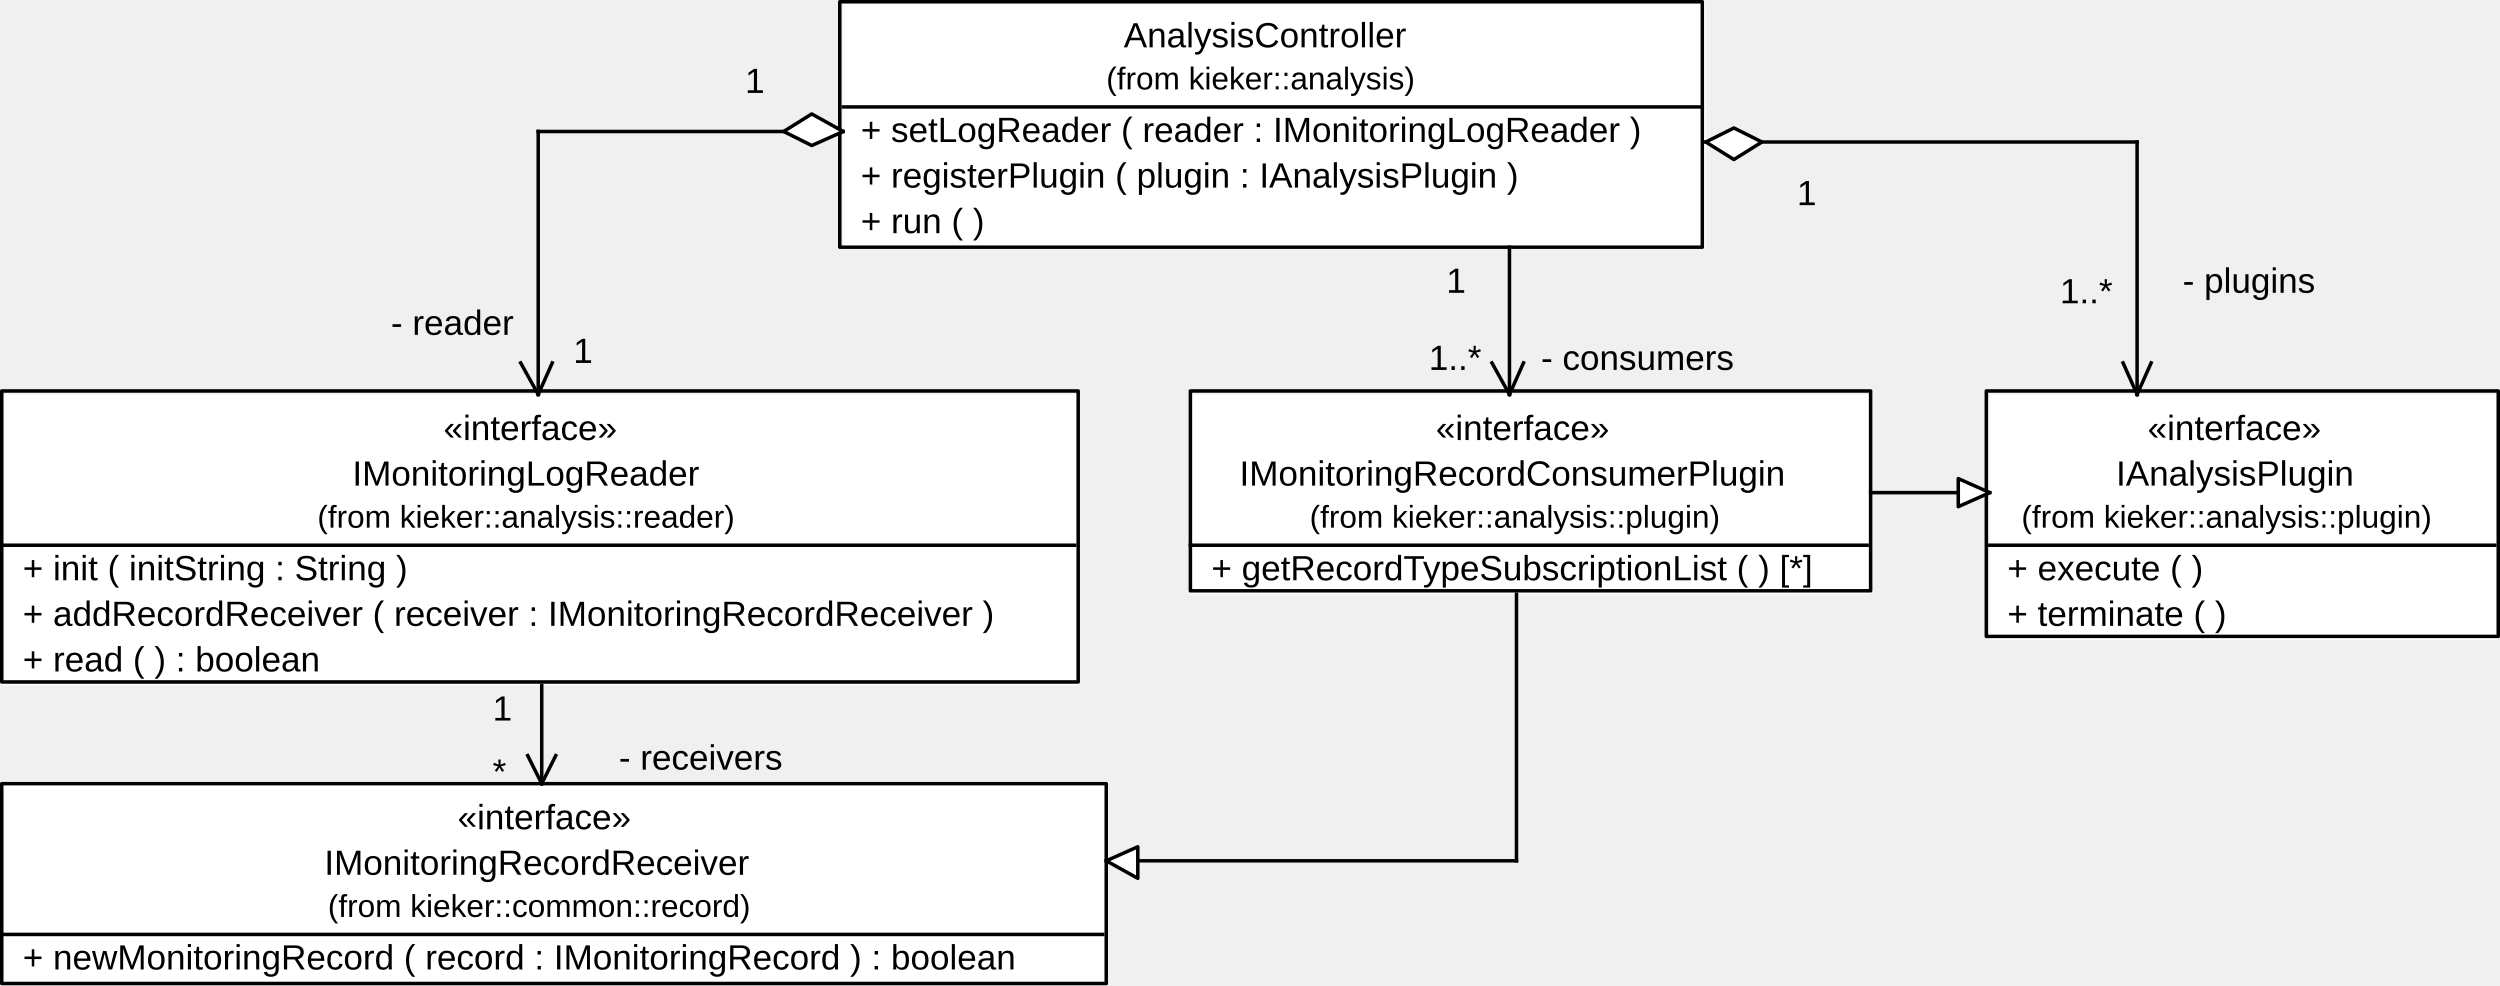
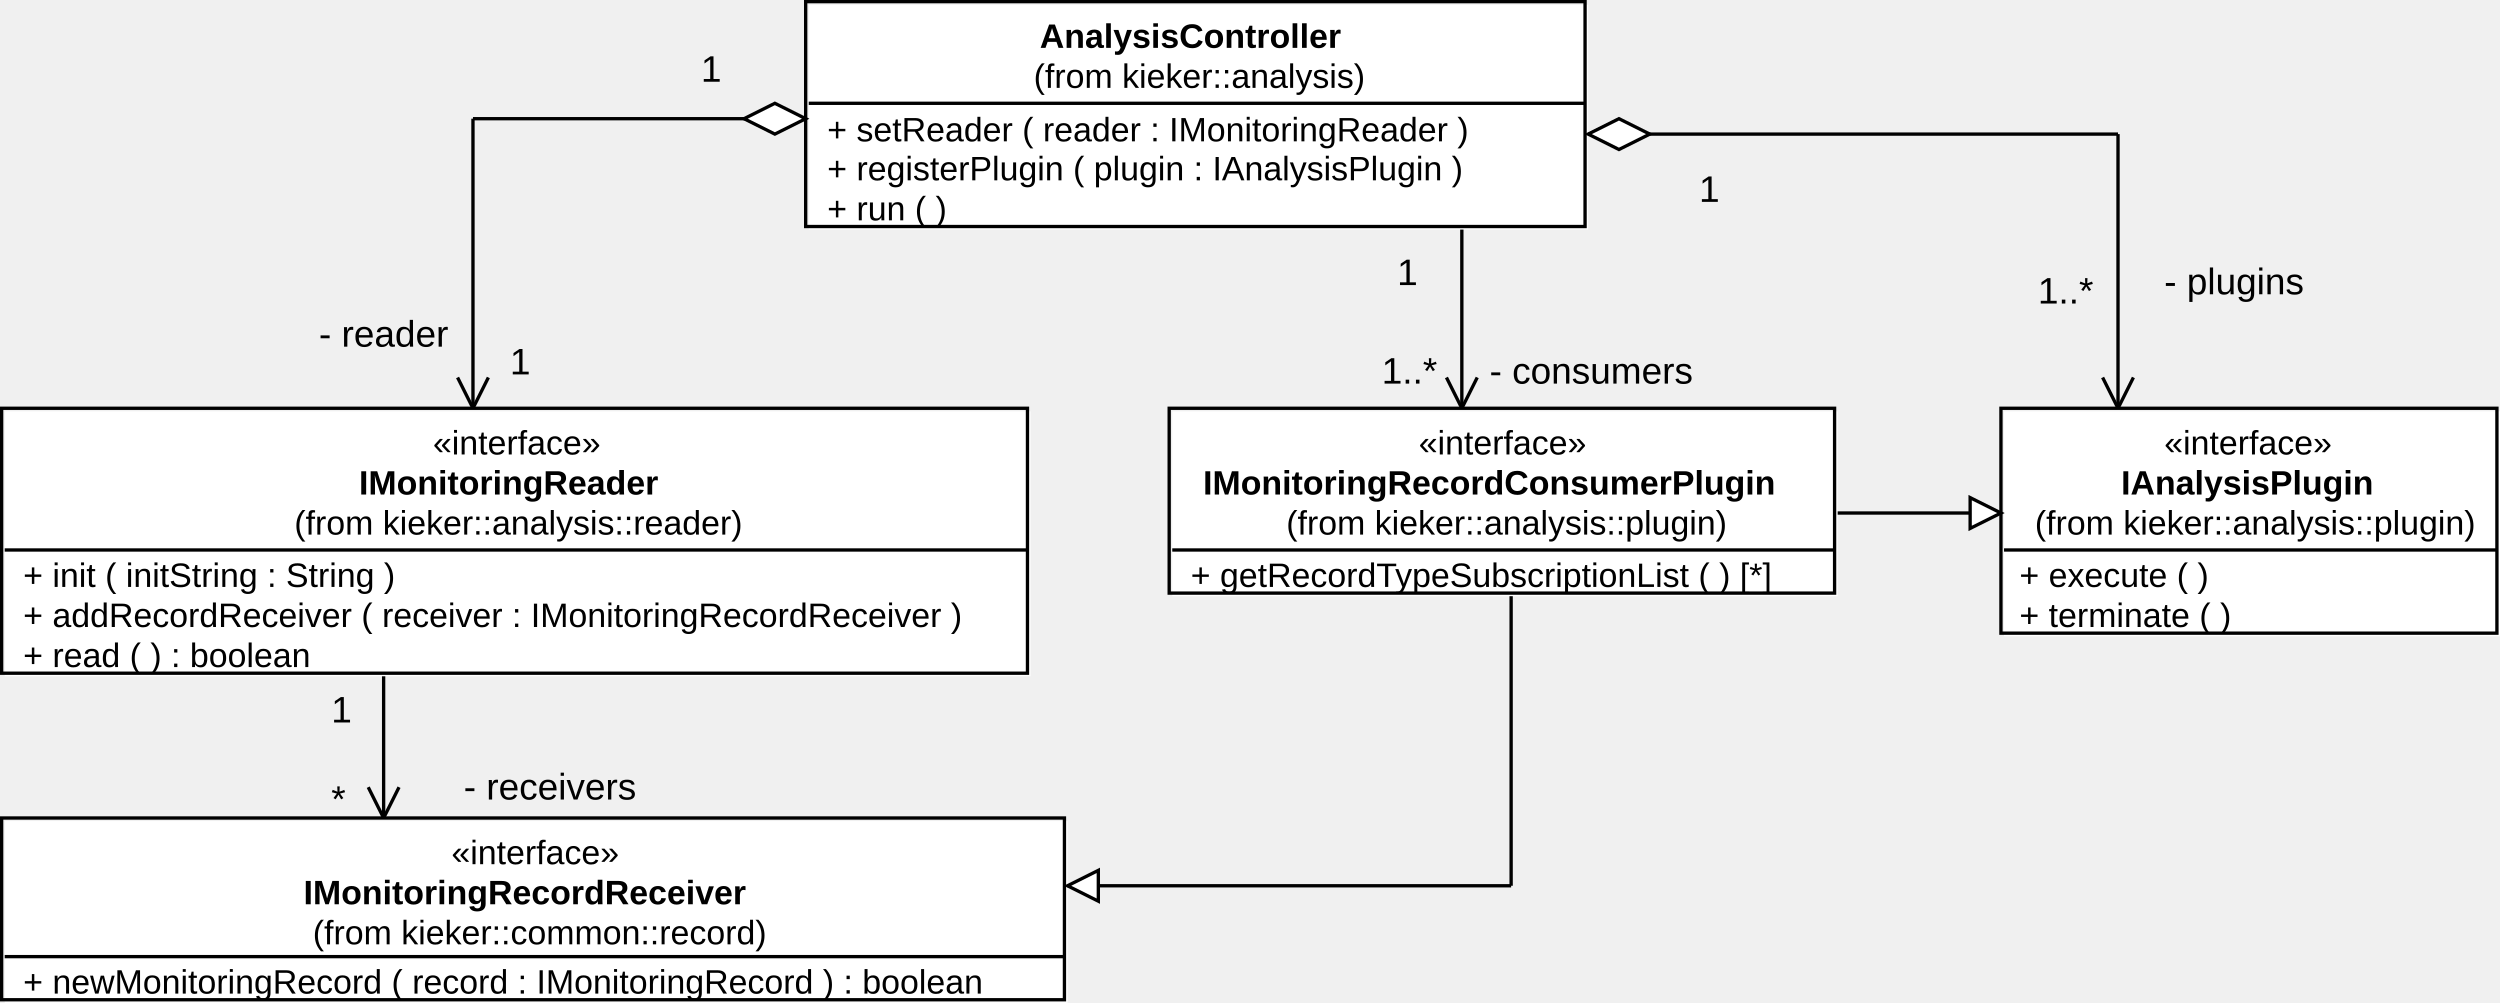
- <svg xmlns="http://www.w3.org/2000/svg" shape-rendering="auto" width="713" text-rendering="auto" contentScriptType="text/ecmascript" color-interpolation="auto" color-rendering="auto" preserveAspectRatio="xMidYMid meet" font-size="12" viewBox="0 0 713 281" image-rendering="auto" stroke-miterlimit="10" zoomAndPan="magnify" version="1.0" contentStyleType="text/css" font-style="normal" height="281" font-weight="normal" id="svg2" style="font-size:12px;font-style:normal;font-weight:normal;fill:#000000;fill-opacity:1;stroke:#000000;stroke-width:1;stroke-linecap:square;stroke-linejoin:miter;stroke-miterlimit:10;stroke-opacity:1;stroke-dasharray:none;stroke-dashoffset:0;font-family:Dialog">
+ <svg xmlns="http://www.w3.org/2000/svg" xmlns:xlink="http://www.w3.org/1999/xlink" shape-rendering="auto" width="811.531" text-rendering="auto" contentScriptType="text/ecmascript" color-interpolation="auto" color-rendering="auto" preserveAspectRatio="xMidYMid meet" font-size="12" viewBox="0 0 811.531 325.531" image-rendering="auto" stroke-miterlimit="10" zoomAndPan="magnify" version="1.0" contentStyleType="text/css" font-style="normal" height="325.531" font-weight="normal" id="svg2" style="font-size:12px;font-style:normal;font-weight:normal;fill:#000000;fill-opacity:1;stroke:#000000;stroke-width:1;stroke-linecap:square;stroke-linejoin:miter;stroke-miterlimit:10;stroke-opacity:1;stroke-dasharray:none;stroke-dashoffset:0;font-family:Dialog">
  <defs id="genericDefs">
+     <defs id="defs1">
+       <linearGradient spreadMethod="pad" xlink:show="other" id="linearGradient1" xlink:actuate="onLoad" xlink:type="simple" y2="104" gradientUnits="userSpaceOnUse" y1="90" x2="271" x1="271">
+         <stop id="stop9" offset="0%" stop-color="white" stop-opacity="1" />
+         <stop id="stop11" offset="100%" stop-color="rgb(236,236,236)" stop-opacity="1" />
+       </linearGradient>
+       <linearGradient spreadMethod="pad" xlink:show="other" id="linearGradient2" xlink:actuate="onLoad" xlink:type="simple" y2="64" gradientUnits="userSpaceOnUse" y1="31" x2="271" x1="271">
+         <stop id="stop14" offset="0%" stop-color="rgb(226,241,254)" stop-opacity="1" />
+         <stop id="stop16" offset="100%" stop-color="rgb(188,213,234)" stop-opacity="1" />
+       </linearGradient>
+       <linearGradient spreadMethod="pad" xlink:show="other" id="linearGradient3" xlink:actuate="onLoad" xlink:type="simple" y2="249" gradientUnits="userSpaceOnUse" y1="235" x2="10" x1="10">
+         <stop id="stop19" offset="0%" stop-color="white" stop-opacity="1" />
+         <stop id="stop21" offset="100%" stop-color="rgb(236,236,236)" stop-opacity="1" />
+       </linearGradient>
+       <linearGradient spreadMethod="pad" xlink:show="other" id="linearGradient4" xlink:actuate="onLoad" xlink:type="simple" y2="209" gradientUnits="userSpaceOnUse" y1="163" x2="10" x1="10">
+         <stop id="stop24" offset="0%" stop-color="rgb(226,241,254)" stop-opacity="1" />
+         <stop id="stop26" offset="100%" stop-color="rgb(188,213,234)" stop-opacity="1" />
+       </linearGradient>
+       <linearGradient spreadMethod="pad" xlink:show="other" id="linearGradient5" xlink:actuate="onLoad" xlink:type="simple" y2="223" gradientUnits="userSpaceOnUse" y1="209" x2="389" x1="389">
+         <stop id="stop29" offset="0%" stop-color="white" stop-opacity="1" />
+         <stop id="stop31" offset="100%" stop-color="rgb(236,236,236)" stop-opacity="1" />
+       </linearGradient>
+       <linearGradient spreadMethod="pad" xlink:show="other" id="linearGradient6" xlink:actuate="onLoad" xlink:type="simple" y2="209" gradientUnits="userSpaceOnUse" y1="163" x2="389" x1="389">
+         <stop id="stop34" offset="0%" stop-color="rgb(226,241,254)" stop-opacity="1" />
+         <stop id="stop36" offset="100%" stop-color="rgb(188,213,234)" stop-opacity="1" />
+       </linearGradient>
+       <linearGradient spreadMethod="pad" xlink:show="other" id="linearGradient7" xlink:actuate="onLoad" xlink:type="simple" y2="355" gradientUnits="userSpaceOnUse" y1="342" x2="10" x1="10">
+         <stop id="stop39" offset="0%" stop-color="white" stop-opacity="1" />
+         <stop id="stop41" offset="100%" stop-color="rgb(236,236,236)" stop-opacity="1" />
+       </linearGradient>
+       <linearGradient spreadMethod="pad" xlink:show="other" id="linearGradient8" xlink:actuate="onLoad" xlink:type="simple" y2="341" gradientUnits="userSpaceOnUse" y1="296" x2="10" x1="10">
+         <stop id="stop44" offset="0%" stop-color="rgb(226,241,254)" stop-opacity="1" />
+         <stop id="stop46" offset="100%" stop-color="rgb(188,213,234)" stop-opacity="1" />
+       </linearGradient>
+       <linearGradient spreadMethod="pad" xlink:show="other" id="linearGradient9" xlink:actuate="onLoad" xlink:type="simple" y2="236" gradientUnits="userSpaceOnUse" y1="222" x2="659" x1="659">
+         <stop id="stop49" offset="0%" stop-color="white" stop-opacity="1" />
+         <stop id="stop51" offset="100%" stop-color="rgb(236,236,236)" stop-opacity="1" />
+       </linearGradient>
+       <linearGradient spreadMethod="pad" xlink:show="other" id="linearGradient10" xlink:actuate="onLoad" xlink:type="simple" y2="209" gradientUnits="userSpaceOnUse" y1="163" x2="659" x1="659">
+         <stop id="stop54" offset="0%" stop-color="rgb(226,241,254)" stop-opacity="1" />
+         <stop id="stop56" offset="100%" stop-color="rgb(188,213,234)" stop-opacity="1" />
+       </linearGradient>
+       <clipPath id="clipPath1" clipPathUnits="userSpaceOnUse">
+         <path id="path59" d="m 269,29 260,0 0,81 -260,0 0,-81 z" />
+       </clipPath>
+       <clipPath id="clipPath2" clipPathUnits="userSpaceOnUse">
+         <path id="path62" d="m 345,33 106,0 0,16 -106,0 0,-16 z" />
+       </clipPath>
+       <clipPath id="clipPath3" clipPathUnits="userSpaceOnUse">
+         <path id="path65" d="m 343,46 110,0 0,16 -110,0 0,-16 z" />
+       </clipPath>
+       <clipPath id="clipPath6" clipPathUnits="userSpaceOnUse">
+         <path id="path74" d="m 276,89 42,0 0,16 -42,0 0,-16 z" />
+       </clipPath>
+       <clipPath id="clipPath7" clipPathUnits="userSpaceOnUse">
+         <path id="path77" d="m 270,62 255,0 0,43 -255,0 0,-43 z" />
+       </clipPath>
+       <clipPath id="clipPath8" clipPathUnits="userSpaceOnUse">
+         <path id="path80" d="m 269,102 260,0 0,7 -260,0 0,-7 z" />
+       </clipPath>
+       <clipPath id="clipPath9" clipPathUnits="userSpaceOnUse">
+         <path id="path83" d="m 523,29 7,0 0,77 -7,0 0,-77 z" />
+       </clipPath>
+       <clipPath id="clipPath10" clipPathUnits="userSpaceOnUse">
+         <path id="path86" d="m 8,161 340,0 0,94 -340,0 0,-94 z" />
+       </clipPath>
+       <clipPath id="clipPath11" clipPathUnits="userSpaceOnUse">
+         <path id="path89" d="m 148,165 58,0 0,16 -58,0 0,-16 z" />
+       </clipPath>
+       <clipPath id="clipPath12" clipPathUnits="userSpaceOnUse">
+         <path id="path92" d="m 124,178 105,0 0,16 -105,0 0,-16 z" />
+       </clipPath>
+       <clipPath id="clipPath13" clipPathUnits="userSpaceOnUse">
+         <path id="path95" d="m 103,191 148,0 0,16 -148,0 0,-16 z" />
+       </clipPath>
+       <clipPath id="clipPath17" clipPathUnits="userSpaceOnUse">
+         <path id="path107" d="m 9,207 335,0 0,43 -335,0 0,-43 z" />
+       </clipPath>
+       <clipPath id="clipPath18" clipPathUnits="userSpaceOnUse">
+         <path id="path110" d="m 8,247 340,0 0,7 -340,0 0,-7 z" />
+       </clipPath>
+       <clipPath id="clipPath19" clipPathUnits="userSpaceOnUse">
+         <path id="path113" d="m 342,161 7,0 0,90 -7,0 0,-90 z" />
+       </clipPath>
+       <clipPath id="clipPath20" clipPathUnits="userSpaceOnUse">
+         <path id="path116" d="m 387,161 223,0 0,68 -223,0 0,-68 z" />
+       </clipPath>
+       <clipPath id="clipPath21" clipPathUnits="userSpaceOnUse">
+         <path id="path119" d="m 468,165 58,0 0,16 -58,0 0,-16 z" />
+       </clipPath>
+       <clipPath id="clipPath22" clipPathUnits="userSpaceOnUse">
+         <path id="path122" d="m 398,178 198,0 0,16 -198,0 0,-16 z" />
+       </clipPath>
+       <clipPath id="clipPath23" clipPathUnits="userSpaceOnUse">
+         <path id="path125" d="m 425,191 144,0 0,16 -144,0 0,-16 z" />
+       </clipPath>
+       <clipPath id="clipPath24" clipPathUnits="userSpaceOnUse">
+         <path id="path128" d="m 394,208 190,0 0,16 -190,0 0,-16 z" />
+       </clipPath>
+       <clipPath id="clipPath25" clipPathUnits="userSpaceOnUse">
+         <path id="path131" d="m 388,207 218,0 0,17 -218,0 0,-17 z" />
+       </clipPath>
+       <clipPath id="clipPath26" clipPathUnits="userSpaceOnUse">
+         <path id="path134" d="m 387,221 223,0 0,7 -223,0 0,-7 z" />
+       </clipPath>
+       <clipPath id="clipPath27" clipPathUnits="userSpaceOnUse">
+         <path id="path137" d="m 604,161 7,0 0,64 -7,0 0,-64 z" />
+       </clipPath>
+       <clipPath id="clipPath28" clipPathUnits="userSpaceOnUse">
+         <path id="path140" d="m 8,294 352,0 0,67 -352,0 0,-67 z" />
+       </clipPath>
+       <clipPath id="clipPath29" clipPathUnits="userSpaceOnUse">
+         <path id="path143" d="m 154,298 58,0 0,16 -58,0 0,-16 z" />
+       </clipPath>
+       <clipPath id="clipPath30" clipPathUnits="userSpaceOnUse">
+         <path id="path146" d="m 106,311 153,0 0,16 -153,0 0,-16 z" />
+       </clipPath>
+       <clipPath id="clipPath31" clipPathUnits="userSpaceOnUse">
+         <path id="path149" d="m 109,324 148,0 0,15 -148,0 0,-15 z" />
+       </clipPath>
+       <clipPath id="clipPath33" clipPathUnits="userSpaceOnUse">
+         <path id="path155" d="m 9,339 347,0 0,17 -347,0 0,-17 z" />
+       </clipPath>
+       <clipPath id="clipPath34" clipPathUnits="userSpaceOnUse">
+         <path id="path158" d="m 8,353 352,0 0,7 -352,0 0,-7 z" />
+       </clipPath>
+       <clipPath id="clipPath35" clipPathUnits="userSpaceOnUse">
+         <path id="path161" d="m 354,294 7,0 0,63 -7,0 0,-63 z" />
+       </clipPath>
+       <clipPath id="clipPath36" clipPathUnits="userSpaceOnUse">
+         <path id="path164" d="m 657,161 168,0 0,81 -168,0 0,-81 z" />
+       </clipPath>
+       <clipPath id="clipPath37" clipPathUnits="userSpaceOnUse">
+         <path id="path167" d="m 710,165 58,0 0,16 -58,0 0,-16 z" />
+       </clipPath>
+       <clipPath id="clipPath38" clipPathUnits="userSpaceOnUse">
+         <path id="path170" d="m 696,178 87,0 0,16 -87,0 0,-16 z" />
+       </clipPath>
+       <clipPath id="clipPath40" clipPathUnits="userSpaceOnUse">
+         <path id="path176" d="m 663,208 65,0 0,16 -65,0 0,-16 z" />
+       </clipPath>
+       <clipPath id="clipPath41" clipPathUnits="userSpaceOnUse">
+         <path id="path179" d="m 663,221 70,0 0,16 -70,0 0,-16 z" />
+       </clipPath>
+       <clipPath id="clipPath42" clipPathUnits="userSpaceOnUse">
+         <path id="path182" d="m 658,207 163,0 0,30 -163,0 0,-30 z" />
+       </clipPath>
+       <clipPath id="clipPath43" clipPathUnits="userSpaceOnUse">
+         <path id="path185" d="m 657,234 168,0 0,7 -168,0 0,-7 z" />
+       </clipPath>
+       <clipPath id="clipPath44" clipPathUnits="userSpaceOnUse">
+         <path id="path188" d="m 819,161 7,0 0,77 -7,0 0,-77 z" />
+       </clipPath>
+       <clipPath id="clipPath45" clipPathUnits="userSpaceOnUse">
+         <path id="path191" d="m -1,-1 836,0 0,372 -836,0 0,-372 z" />
+       </clipPath>
+       <clipPath id="clipPath46" clipPathUnits="userSpaceOnUse">
+         <path id="path194" d="m 235,43 10,0 0,17 -10,0 0,-17 z" />
+       </clipPath>
+       <clipPath id="clipPath47" clipPathUnits="userSpaceOnUse">
+         <path id="path197" d="m 173,138 10,0 0,17 -10,0 0,-17 z" />
+       </clipPath>
+       <clipPath id="clipPath48" clipPathUnits="userSpaceOnUse">
+         <path id="path200" d="m 111,129 46,0 0,17 -46,0 0,-17 z" />
+       </clipPath>
+       <clipPath id="clipPath49" clipPathUnits="userSpaceOnUse">
+         <path id="path203" d="m 249,62 24,0 0,14 -24,0 0,-14 z" />
+       </clipPath>
+       <clipPath id="clipPath50" clipPathUnits="userSpaceOnUse">
+         <path id="path206" d="m 155,151 14,0 0,14 -14,0 0,-14 z" />
+       </clipPath>
+       <clipPath id="clipPath51" clipPathUnits="userSpaceOnUse">
+         <path id="path209" d="m 461,109 10,0 0,17 -10,0 0,-17 z" />
+       </clipPath>
+       <clipPath id="clipPath52" clipPathUnits="userSpaceOnUse">
+         <path id="path212" d="m 456,141 21,0 0,17 -21,0 0,-17 z" />
+       </clipPath>
+       <clipPath id="clipPath53" clipPathUnits="userSpaceOnUse">
+         <path id="path215" d="m 491,141 73,0 0,17 -73,0 0,-17 z" />
+       </clipPath>
+       <clipPath id="clipPath54" clipPathUnits="userSpaceOnUse">
+         <path id="path218" d="m 476,151 14,0 0,14 -14,0 0,-14 z" />
+       </clipPath>
+       <clipPath id="clipPath55" clipPathUnits="userSpaceOnUse">
+         <path id="path221" d="m 115,251 10,0 0,17 -10,0 0,-17 z" />
+       </clipPath>
+       <clipPath id="clipPath56" clipPathUnits="userSpaceOnUse">
+         <path id="path224" d="m 115,280 8,0 0,17 -8,0 0,-17 z" />
+       </clipPath>
+       <clipPath id="clipPath57" clipPathUnits="userSpaceOnUse">
+         <path id="path227" d="m 158,276 60,0 0,17 -60,0 0,-17 z" />
+       </clipPath>
+       <clipPath id="clipPath58" clipPathUnits="userSpaceOnUse">
+         <path id="path230" d="m 126,283 14,0 0,14 -14,0 0,-14 z" />
+       </clipPath>
+       <clipPath id="clipPath59" clipPathUnits="userSpaceOnUse">
+         <path id="path233" d="m 354,311 14,0 0,14 -14,0 0,-14 z" />
+       </clipPath>
+       <clipPath id="clipPath60" clipPathUnits="userSpaceOnUse">
+         <path id="path236" d="m 646,190 14,0 0,14 -14,0 0,-14 z" />
+       </clipPath>
+       <clipPath id="clipPath61" clipPathUnits="userSpaceOnUse">
+         <path id="path239" d="m 559,82 10,0 0,17 -10,0 0,-17 z" />
+       </clipPath>
+       <clipPath id="clipPath62" clipPathUnits="userSpaceOnUse">
+         <path id="path242" d="m 669,115 21,0 0,17 -21,0 0,-17 z" />
+       </clipPath>
+       <clipPath id="clipPath63" clipPathUnits="userSpaceOnUse">
+         <path id="path245" d="m 710,112 51,0 0,17 -51,0 0,-17 z" />
+       </clipPath>
+       <clipPath id="clipPath64" clipPathUnits="userSpaceOnUse">
+         <path id="path248" d="m 523,67 24,0 0,14 -24,0 0,-14 z" />
+       </clipPath>
+       <clipPath id="clipPath65" clipPathUnits="userSpaceOnUse">
+         <path id="path251" d="m 690,151 14,0 0,14 -14,0 0,-14 z" />
+       </clipPath>
    </defs>
-   <g id="g5" transform="translate(-9.5,-29.5)">
-     <defs id="defs1">
-       <clipPath clipPathUnits="userSpaceOnUse" id="clipPath1">
-         <path d="m 248,28 250,0 0,74 -250,0 0,-74 z" id="path9" />
-       </clipPath>
-       <clipPath clipPathUnits="userSpaceOnUse" id="clipPath2">
-         <path d="m 329,32 87,0 0,16 -87,0 0,-16 z" id="path12" />
-       </clipPath>
-       <clipPath clipPathUnits="userSpaceOnUse" id="clipPath3">
-         <path d="m 324,45 98,0 0,14 -98,0 0,-14 z" id="path15" />
-       </clipPath>
-       <clipPath clipPathUnits="userSpaceOnUse" id="clipPath4">
-         <path d="m 254,59 237,0 0,16 -237,0 0,-16 z" id="path18" />
-       </clipPath>
-       <clipPath clipPathUnits="userSpaceOnUse" id="clipPath5">
-         <path d="m 254,72 203,0 0,16 -203,0 0,-16 z" id="path21" />
-       </clipPath>
-       <clipPath clipPathUnits="userSpaceOnUse" id="clipPath6">
-         <path d="m 254,85 39,0 0,16 -39,0 0,-16 z" id="path24" />
-       </clipPath>
-       <clipPath clipPathUnits="userSpaceOnUse" id="clipPath7">
-         <path d="m 249,59 248,0 0,42 -248,0 0,-42 z" id="path27" />
-       </clipPath>
-       <clipPath clipPathUnits="userSpaceOnUse" id="clipPath8">
-         <path d="m 8,140 311,0 0,87 -311,0 0,-87 z" id="path30" />
-       </clipPath>
-       <clipPath clipPathUnits="userSpaceOnUse" id="clipPath9">
-         <path d="m 135,144 57,0 0,16 -57,0 0,-16 z" id="path33" />
-       </clipPath>
-       <clipPath clipPathUnits="userSpaceOnUse" id="clipPath10">
-         <path d="m 109,157 109,0 0,16 -109,0 0,-16 z" id="path36" />
-       </clipPath>
-       <clipPath clipPathUnits="userSpaceOnUse" id="clipPath11">
-         <path d="m 99,170 130,0 0,14 -130,0 0,-14 z" id="path39" />
-       </clipPath>
-       <clipPath clipPathUnits="userSpaceOnUse" id="clipPath12">
-         <path d="m 15,184 122,0 0,16 -122,0 0,-16 z" id="path42" />
-       </clipPath>
-       <clipPath clipPathUnits="userSpaceOnUse" id="clipPath13">
-         <path d="m 15,197 298,0 0,16 -298,0 0,-16 z" id="path45" />
-       </clipPath>
-       <clipPath clipPathUnits="userSpaceOnUse" id="clipPath14">
-         <path d="m 15,210 93,0 0,16 -93,0 0,-16 z" id="path48" />
-       </clipPath>
-       <clipPath clipPathUnits="userSpaceOnUse" id="clipPath15">
-         <path d="m 9,184 309,0 0,42 -309,0 0,-42 z" id="path51" />
-       </clipPath>
-       <clipPath clipPathUnits="userSpaceOnUse" id="clipPath16">
-         <path d="m 347,140 198,0 0,61 -198,0 0,-61 z" id="path54" />
-       </clipPath>
-       <clipPath clipPathUnits="userSpaceOnUse" id="clipPath17">
-         <path d="m 418,144 57,0 0,16 -57,0 0,-16 z" id="path57" />
-       </clipPath>
-       <clipPath clipPathUnits="userSpaceOnUse" id="clipPath18">
-         <path d="m 362,157 169,0 0,16 -169,0 0,-16 z" id="path60" />
-       </clipPath>
-       <clipPath clipPathUnits="userSpaceOnUse" id="clipPath19">
-         <path d="m 382,170 128,0 0,14 -128,0 0,-14 z" id="path63" />
-       </clipPath>
-       <clipPath clipPathUnits="userSpaceOnUse" id="clipPath20">
-         <path d="m 354,184 185,0 0,16 -185,0 0,-16 z" id="path66" />
-       </clipPath>
-       <clipPath clipPathUnits="userSpaceOnUse" id="clipPath21">
-         <path d="m 348,184 196,0 0,16 -196,0 0,-16 z" id="path69" />
-       </clipPath>
-       <clipPath clipPathUnits="userSpaceOnUse" id="clipPath22">
-         <path d="m 8,251 319,0 0,61 -319,0 0,-61 z" id="path72" />
-       </clipPath>
-       <clipPath clipPathUnits="userSpaceOnUse" id="clipPath23">
-         <path d="m 139,255 57,0 0,16 -57,0 0,-16 z" id="path75" />
-       </clipPath>
-       <clipPath clipPathUnits="userSpaceOnUse" id="clipPath24">
-         <path d="m 101,268 133,0 0,16 -133,0 0,-16 z" id="path78" />
-       </clipPath>
-       <clipPath clipPathUnits="userSpaceOnUse" id="clipPath25">
-         <path d="m 102,281 131,0 0,14 -131,0 0,-14 z" id="path81" />
-       </clipPath>
-       <clipPath clipPathUnits="userSpaceOnUse" id="clipPath26">
-         <path d="m 15,295 306,0 0,16 -306,0 0,-16 z" id="path84" />
-       </clipPath>
-       <clipPath clipPathUnits="userSpaceOnUse" id="clipPath27">
-         <path d="m 9,295 317,0 0,16 -317,0 0,-16 z" id="path87" />
-       </clipPath>
-       <clipPath clipPathUnits="userSpaceOnUse" id="clipPath28">
-         <path d="m 575,140 149,0 0,74 -149,0 0,-74 z" id="path90" />
-       </clipPath>
-       <clipPath clipPathUnits="userSpaceOnUse" id="clipPath29">
-         <path d="m 621,144 57,0 0,16 -57,0 0,-16 z" id="path93" />
-       </clipPath>
-       <clipPath clipPathUnits="userSpaceOnUse" id="clipPath30">
-         <path d="m 612,157 75,0 0,16 -75,0 0,-16 z" id="path96" />
-       </clipPath>
-       <clipPath clipPathUnits="userSpaceOnUse" id="clipPath31">
-         <path d="m 585,170 128,0 0,14 -128,0 0,-14 z" id="path99" />
-       </clipPath>
-       <clipPath clipPathUnits="userSpaceOnUse" id="clipPath32">
-         <path d="m 581,184 62,0 0,16 -62,0 0,-16 z" id="path102" />
-       </clipPath>
-       <clipPath clipPathUnits="userSpaceOnUse" id="clipPath33">
-         <path d="m 581,197 69,0 0,16 -69,0 0,-16 z" id="path105" />
-       </clipPath>
-       <clipPath clipPathUnits="userSpaceOnUse" id="clipPath34">
-         <path d="m 576,184 147,0 0,29 -147,0 0,-29 z" id="path108" />
-       </clipPath>
-       <clipPath clipPathUnits="userSpaceOnUse" id="clipPath35">
-         <path d="m -1,-1 735,0 0,323 -735,0 0,-323 z" id="path111" />
-       </clipPath>
-       <clipPath clipPathUnits="userSpaceOnUse" id="clipPath36">
-         <path d="m 221,45 9,0 0,16 -9,0 0,-16 z" id="path114" />
-       </clipPath>
-       <clipPath clipPathUnits="userSpaceOnUse" id="clipPath37">
-         <path d="m 172,122 9,0 0,16 -9,0 0,-16 z" id="path117" />
-       </clipPath>
-       <clipPath clipPathUnits="userSpaceOnUse" id="clipPath38">
-         <path d="m 120,114 39,0 0,16 -39,0 0,-16 z" id="path120" />
-       </clipPath>
-       <clipPath clipPathUnits="userSpaceOnUse" id="clipPath39">
-         <path d="m 231,61 21,0 0,12 -21,0 0,-12 z" id="path123" />
-       </clipPath>
-       <clipPath clipPathUnits="userSpaceOnUse" id="clipPath40">
-         <path d="m 157,132 12,0 0,12 -12,0 0,-12 z" id="path126" />
-       </clipPath>
-       <clipPath clipPathUnits="userSpaceOnUse" id="clipPath41">
-         <path d="m 421,102 9,0 0,16 -9,0 0,-16 z" id="path129" />
-       </clipPath>
-       <clipPath clipPathUnits="userSpaceOnUse" id="clipPath42">
-         <path d="m 416,124 19,0 0,16 -19,0 0,-16 z" id="path132" />
-       </clipPath>
-       <clipPath clipPathUnits="userSpaceOnUse" id="clipPath43">
-         <path d="m 448,124 59,0 0,16 -59,0 0,-16 z" id="path135" />
-       </clipPath>
-       <clipPath clipPathUnits="userSpaceOnUse" id="clipPath44">
-         <path d="m 434,132 12,0 0,12 -12,0 0,-12 z" id="path138" />
-       </clipPath>
-       <clipPath clipPathUnits="userSpaceOnUse" id="clipPath45">
-         <path d="m 149,224 9,0 0,16 -9,0 0,-16 z" id="path141" />
-       </clipPath>
-       <clipPath clipPathUnits="userSpaceOnUse" id="clipPath46">
-         <path d="m 149,242 7,0 0,16 -7,0 0,-16 z" id="path144" />
-       </clipPath>
-       <clipPath clipPathUnits="userSpaceOnUse" id="clipPath47">
-         <path d="m 185,238 51,0 0,16 -51,0 0,-16 z" id="path147" />
-       </clipPath>
-       <clipPath clipPathUnits="userSpaceOnUse" id="clipPath48">
-         <path d="m 158,243 13,0 0,13 -13,0 0,-13 z" id="path150" />
-       </clipPath>
-       <clipPath clipPathUnits="userSpaceOnUse" id="clipPath49">
-         <path d="m 324,270 12,0 0,12 -12,0 0,-12 z" id="path153" />
-       </clipPath>
-       <clipPath clipPathUnits="userSpaceOnUse" id="clipPath50">
-         <path d="m 567,165 12,0 0,12 -12,0 0,-12 z" id="path156" />
-       </clipPath>
-       <clipPath clipPathUnits="userSpaceOnUse" id="clipPath51">
-         <path d="m 521,77 9,0 0,16 -9,0 0,-16 z" id="path159" />
-       </clipPath>
-       <clipPath clipPathUnits="userSpaceOnUse" id="clipPath52">
-         <path d="m 596,105 19,0 0,16 -19,0 0,-16 z" id="path162" />
-       </clipPath>
-       <clipPath clipPathUnits="userSpaceOnUse" id="clipPath53">
-         <path d="m 631,102 43,0 0,16 -43,0 0,-16 z" id="path165" />
-       </clipPath>
-       <clipPath clipPathUnits="userSpaceOnUse" id="clipPath54">
-         <path d="m 494,65 21,0 0,12 -21,0 0,-12 z" id="path168" />
-       </clipPath>
-       <clipPath clipPathUnits="userSpaceOnUse" id="clipPath55">
-         <path d="m 613,132 13,0 0,12 -13,0 0,-12 z" id="path171" />
-       </clipPath>
-     </defs>
-     <g font-size="10" stroke-miterlimit="0" id="g173" style="font-size:10px;fill:#ffffff;stroke:#ffffff;stroke-linejoin:round;stroke-miterlimit:0;font-family:Arial">
-       <rect x="250" y="30" clip-path="url(#clipPath1)" width="246" height="70" id="rect175" style="stroke:none" />
-       <text x="330" y="43" clip-path="url(#clipPath2)" xml:space="preserve" id="text177" style="fill:#000000;stroke:none">AnalysisController</text>
-       <text font-size="9" x="325" y="55" clip-path="url(#clipPath3)" xml:space="preserve" id="text179" style="font-size:9px;fill:#000000;stroke:none">(from kieker::analysis)</text>
-       <text x="255" y="70" clip-path="url(#clipPath4)" xml:space="preserve" id="text181" style="fill:#000000;stroke:none">+ setLogReader ( reader : IMonitoringLogReader )</text>
-       <text x="255" y="83" clip-path="url(#clipPath5)" xml:space="preserve" id="text183" style="fill:#000000;stroke:none">+ registerPlugin ( plugin : IAnalysisPlugin )</text>
-       <text x="255" y="96" clip-path="url(#clipPath6)" xml:space="preserve" id="text185" style="fill:#000000;stroke:none">+ run ( )</text>
-       <line clip-path="url(#clipPath7)" x1="250" x2="495" y1="60" y2="60" id="line187" style="fill:none;stroke:#000000" />
-       <rect x="249" y="30" clip-path="url(#clipPath1)" width="246" height="70" id="rect189" style="fill:none;stroke:#000000" />
-       <rect x="10" y="142" clip-path="url(#clipPath8)" width="307" height="83" id="rect191" style="stroke:none" />
-       <text x="136" y="155" clip-path="url(#clipPath9)" xml:space="preserve" id="text193" style="fill:#000000;stroke:none">«interface»</text>
-       <text x="110" y="168" clip-path="url(#clipPath10)" xml:space="preserve" id="text195" style="fill:#000000;stroke:none">IMonitoringLogReader</text>
-       <text font-size="9" x="100" y="180" clip-path="url(#clipPath11)" xml:space="preserve" id="text197" style="font-size:9px;fill:#000000;stroke:none">(from kieker::analysis::reader)</text>
-       <text x="16" y="195" clip-path="url(#clipPath12)" xml:space="preserve" id="text199" style="fill:#000000;stroke:none">+ init ( initString : String )</text>
-       <text x="16" y="208" clip-path="url(#clipPath13)" xml:space="preserve" id="text201" style="fill:#000000;stroke:none">+ addRecordReceiver ( receiver : IMonitoringRecordReceiver )</text>
-       <text x="16" y="221" clip-path="url(#clipPath14)" xml:space="preserve" id="text203" style="fill:#000000;stroke:none">+ read ( ) : boolean</text>
-       <line clip-path="url(#clipPath15)" x1="10" x2="316" y1="185" y2="185" id="line205" style="fill:none;stroke:#000000" />
-       <rect x="10" y="141" clip-path="url(#clipPath8)" width="307" height="83" id="rect207" style="fill:none;stroke:#000000" />
-       <rect x="349" y="142" clip-path="url(#clipPath16)" width="194" height="57" id="rect209" style="stroke:none" />
-       <text x="419" y="155" clip-path="url(#clipPath17)" xml:space="preserve" id="text211" style="fill:#000000;stroke:none">«interface»</text>
-       <text x="363" y="168" clip-path="url(#clipPath18)" xml:space="preserve" id="text213" style="fill:#000000;stroke:none">IMonitoringRecordConsumerPlugin</text>
-       <text font-size="9" x="383" y="180" clip-path="url(#clipPath19)" xml:space="preserve" id="text215" style="font-size:9px;fill:#000000;stroke:none">(from kieker::analysis::plugin)</text>
-       <text x="355" y="195" clip-path="url(#clipPath20)" xml:space="preserve" id="text217" style="fill:#000000;stroke:none">+ getRecordTypeSubscriptionList ( ) [*]</text>
-       <line clip-path="url(#clipPath21)" x1="349" x2="542" y1="185" y2="185" id="line219" style="fill:none;stroke:#000000" />
-       <rect x="349" y="141" clip-path="url(#clipPath16)" width="194" height="57" id="rect221" style="fill:none;stroke:#000000" />
-       <rect x="10" y="253" clip-path="url(#clipPath22)" width="315" height="57" id="rect223" style="stroke:none" />
-       <text x="140" y="266" clip-path="url(#clipPath23)" xml:space="preserve" id="text225" style="fill:#000000;stroke:none">«interface»</text>
-       <text x="102" y="279" clip-path="url(#clipPath24)" xml:space="preserve" id="text227" style="fill:#000000;stroke:none">IMonitoringRecordReceiver</text>
-       <text font-size="9" x="103" y="291" clip-path="url(#clipPath25)" xml:space="preserve" id="text229" style="font-size:9px;fill:#000000;stroke:none">(from kieker::common::record)</text>
-       <text x="16" y="306" clip-path="url(#clipPath26)" xml:space="preserve" id="text231" style="fill:#000000;stroke:none">+ newMonitoringRecord ( record : IMonitoringRecord ) : boolean</text>
-       <line clip-path="url(#clipPath27)" x1="10" x2="324" y1="296" y2="296" id="line233" style="fill:none;stroke:#000000" />
-       <rect x="10" y="253" clip-path="url(#clipPath22)" width="315" height="57" id="rect235" style="fill:none;stroke:#000000" />
-       <rect x="577" y="142" clip-path="url(#clipPath28)" width="145" height="70" id="rect237" style="stroke:none" />
-       <text x="622" y="155" clip-path="url(#clipPath29)" xml:space="preserve" id="text239" style="fill:#000000;stroke:none">«interface»</text>
-       <text x="613" y="168" clip-path="url(#clipPath30)" xml:space="preserve" id="text241" style="fill:#000000;stroke:none">IAnalysisPlugin</text>
-       <text font-size="9" x="586" y="180" clip-path="url(#clipPath31)" xml:space="preserve" id="text243" style="font-size:9px;fill:#000000;stroke:none">(from kieker::analysis::plugin)</text>
-       <text x="582" y="195" clip-path="url(#clipPath32)" xml:space="preserve" id="text245" style="fill:#000000;stroke:none">+ execute ( )</text>
-       <text x="582" y="208" clip-path="url(#clipPath33)" xml:space="preserve" id="text247" style="fill:#000000;stroke:none">+ terminate ( )</text>
-       <line clip-path="url(#clipPath34)" x1="577" x2="721" y1="185" y2="185" id="line249" style="fill:none;stroke:#000000" />
-       <rect x="576" y="141" clip-path="url(#clipPath28)" width="146" height="70" id="rect251" style="fill:none;stroke:#000000" />
-       <line clip-path="url(#clipPath35)" x1="250" x2="163" y1="67" y2="67" id="line253" style="fill:none;stroke:#000000" />
-       <line clip-path="url(#clipPath35)" x1="163" x2="163" y1="67" y2="142" id="line255" style="fill:none;stroke:#000000" />
-       <text x="222" y="56" clip-path="url(#clipPath36)" xml:space="preserve" id="text257" style="fill:#000000;stroke:none">1</text>
-       <text x="173" y="133" clip-path="url(#clipPath37)" xml:space="preserve" id="text259" style="fill:#000000;stroke:none">1</text>
-       <text x="121" y="125" clip-path="url(#clipPath38)" xml:space="preserve" id="text261" style="fill:#000000;stroke:none">- reader</text>
-       <polygon clip-path="url(#clipPath39)" points="241,62 250,67 241,71 233,67 " id="polygon263" style="stroke:none" />
-       <polygon clip-path="url(#clipPath39)" points="241,62 250,67 241,71 233,67 " id="polygon265" style="fill:none;stroke:#000000" />
-       <line clip-path="url(#clipPath40)" x1="158" x2="163" y1="133" y2="142" id="line267" style="fill:none;stroke:#000000" />
-       <line clip-path="url(#clipPath40)" x1="163" x2="167" y1="142" y2="133" id="line269" style="fill:none;stroke:#000000" />
-       <line clip-path="url(#clipPath35)" x1="440" x2="440" y1="100" y2="142" id="line271" style="fill:none;stroke:#000000" />
-       <text x="422" y="113" clip-path="url(#clipPath41)" xml:space="preserve" id="text273" style="fill:#000000;stroke:none">1</text>
-       <text x="417" y="135" clip-path="url(#clipPath42)" xml:space="preserve" id="text275" style="fill:#000000;stroke:none">1..*</text>
-       <text x="449" y="135" clip-path="url(#clipPath43)" xml:space="preserve" id="text277" style="fill:#000000;stroke:none">- consumers</text>
-       <line clip-path="url(#clipPath44)" x1="435" x2="440" y1="133" y2="142" id="line279" style="fill:none;stroke:#000000" />
-       <line clip-path="url(#clipPath44)" x1="440" x2="444" y1="142" y2="133" id="line281" style="fill:none;stroke:#000000" />
-       <line clip-path="url(#clipPath35)" x1="164" x2="164" y1="225" y2="253" id="line283" style="fill:none;stroke:#000000" />
-       <text x="150" y="235" clip-path="url(#clipPath45)" xml:space="preserve" id="text285" style="fill:#000000;stroke:none">1</text>
-       <text x="150" y="253" clip-path="url(#clipPath46)" xml:space="preserve" id="text287" style="fill:#000000;stroke:none">*</text>
-       <text x="186" y="249" clip-path="url(#clipPath47)" xml:space="preserve" id="text289" style="fill:#000000;stroke:none">- receivers</text>
-       <line clip-path="url(#clipPath48)" x1="160" x2="164" y1="245" y2="253" id="line291" style="fill:none;stroke:#000000" />
-       <line clip-path="url(#clipPath48)" x1="164" x2="168" y1="253" y2="245" id="line293" style="fill:none;stroke:#000000" />
-       <line clip-path="url(#clipPath35)" x1="442" x2="442" y1="199" y2="275" id="line295" style="fill:none;stroke:#000000" />
-       <line clip-path="url(#clipPath35)" x1="442" x2="325" y1="275" y2="275" id="line297" style="fill:none;stroke:#000000" />
-       <polygon clip-path="url(#clipPath49)" points="325,275 334,271 334,280 " id="polygon299" style="stroke:none" />
-       <polygon clip-path="url(#clipPath49)" points="325,275 334,271 334,280 " id="polygon301" style="fill:none;stroke:#000000" />
-       <line clip-path="url(#clipPath35)" x1="543" x2="577" y1="170" y2="170" id="line303" style="fill:none;stroke:#000000" />
-       <polygon clip-path="url(#clipPath50)" points="577,170 568,174 568,166 " id="polygon305" style="stroke:none" />
-       <polygon clip-path="url(#clipPath50)" points="577,170 568,174 568,166 " id="polygon307" style="fill:none;stroke:#000000" />
-       <line clip-path="url(#clipPath35)" x1="496" x2="619" y1="70" y2="70" id="line309" style="fill:none;stroke:#000000" />
-       <line clip-path="url(#clipPath35)" x1="619" x2="619" y1="70" y2="142" id="line311" style="fill:none;stroke:#000000" />
-       <text x="522" y="88" clip-path="url(#clipPath51)" xml:space="preserve" id="text313" style="fill:#000000;stroke:none">1</text>
-       <text x="597" y="116" clip-path="url(#clipPath52)" xml:space="preserve" id="text315" style="fill:#000000;stroke:none">1..*</text>
-       <text x="632" y="113" clip-path="url(#clipPath53)" xml:space="preserve" id="text317" style="fill:#000000;stroke:none">- plugins</text>
-       <polygon clip-path="url(#clipPath54)" points="504,75 496,70 504,66 512,70 " id="polygon319" style="stroke:none" />
-       <polygon clip-path="url(#clipPath54)" points="504,75 496,70 504,66 512,70 " id="polygon321" style="fill:none;stroke:#000000" />
-       <line clip-path="url(#clipPath55)" x1="615" x2="619" y1="133" y2="142" id="line323" style="fill:none;stroke:#000000" />
-       <line clip-path="url(#clipPath55)" x1="619" x2="623" y1="142" y2="133" id="line325" style="fill:none;stroke:#000000" />
-     </g>
-   </g>
+     <linearGradient xlink:href="#linearGradient3" id="linearGradient3777" gradientUnits="userSpaceOnUse" spreadMethod="pad" x1="10" y1="235" x2="10" y2="249" />
+     <linearGradient xlink:href="#linearGradient4" id="linearGradient3779" gradientUnits="userSpaceOnUse" spreadMethod="pad" x1="10" y1="163" x2="10" y2="209" />
+     <linearGradient xlink:href="#linearGradient5" id="linearGradient3781" gradientUnits="userSpaceOnUse" spreadMethod="pad" x1="389" y1="209" x2="389" y2="223" />
+     <linearGradient xlink:href="#linearGradient6" id="linearGradient3783" gradientUnits="userSpaceOnUse" spreadMethod="pad" x1="389" y1="163" x2="389" y2="209" />
+     <linearGradient xlink:href="#linearGradient7" id="linearGradient3785" gradientUnits="userSpaceOnUse" spreadMethod="pad" x1="10" y1="342" x2="10" y2="355" />
+     <linearGradient xlink:href="#linearGradient8" id="linearGradient3787" gradientUnits="userSpaceOnUse" spreadMethod="pad" x1="10" y1="296" x2="10" y2="341" />
+     <linearGradient xlink:href="#linearGradient9" id="linearGradient3789" gradientUnits="userSpaceOnUse" spreadMethod="pad" x1="659" y1="222" x2="659" y2="236" />
+     <linearGradient xlink:href="#linearGradient10" id="linearGradient3791" gradientUnits="userSpaceOnUse" spreadMethod="pad" x1="659" y1="163" x2="659" y2="209" />
+     <linearGradient xlink:href="#linearGradient1" id="linearGradient3915" gradientUnits="userSpaceOnUse" spreadMethod="pad" x1="271" y1="90" x2="271" y2="104" />
+     <linearGradient xlink:href="#linearGradient2" id="linearGradient3917" gradientUnits="userSpaceOnUse" spreadMethod="pad" x1="271" y1="31" x2="271" y2="64" />
+     <linearGradient xlink:href="#linearGradient3" id="linearGradient3927" gradientUnits="userSpaceOnUse" spreadMethod="pad" x1="10" y1="235" x2="10" y2="249" />
+   </defs>
+   <rect x="271" y="31" clip-path="url(#clipPath1)" width="253" height="73" id="rect255" style="font-size:11px;fill:#ffffff;stroke:none;font-family:Arial" transform="translate(-8.46875,-29.46875)" />
+   <text x="346" y="45" clip-path="url(#clipPath2)" font-weight="bold" xml:space="preserve" id="text261" style="font-size:11px;font-weight:bold;fill:#000000;stroke:none;font-family:Arial" transform="translate(-8.46875,-29.46875)">AnalysisController</text>
+   <text x="344" y="58" clip-path="url(#clipPath3)" xml:space="preserve" id="text263" style="font-size:11px;fill:#000000;stroke:none;font-family:Arial" transform="translate(-8.46875,-29.46875)">(from kieker::analysis)</text>
+   <text x="268.531" y="58.531" clip-path="none" xml:space="preserve" id="text267" style="font-size:11px;fill:#000000;stroke:none;font-family:Arial">+ registerPlugin ( plugin : IAnalysisPlugin )</text>
+   <text x="277" y="101" clip-path="url(#clipPath6)" xml:space="preserve" id="text269" style="font-size:11px;fill:#000000;stroke:none;font-family:Arial" transform="translate(-8.46875,-29.46875)">+ run ( )</text>
+   <line clip-path="url(#clipPath7)" x1="271" x2="523" y1="63" y2="63" id="line273" style="font-size:11px;fill:none;stroke-width:1.083;stroke-linecap:butt;font-family:Arial" transform="translate(-8.46875,-29.46875)" />
+   <rect x="270" y="30" clip-path="url(#clipPath1)" width="253" height="73" id="rect291" style="font-size:11px;fill:none;stroke-width:1.083;stroke-linecap:butt;font-family:Arial" transform="translate(-8.46875,-29.46875)" />
+   <rect x="10" y="163" clip-path="url(#clipPath10)" width="333" height="86" id="rect293" style="font-size:11px;fill:#ffffff;stroke:none;font-family:Arial" transform="translate(-8.46875,-29.46875)" />
+   <text xml:space="preserve" x="149" y="177" clip-path="url(#clipPath11)" id="text299" style="font-size:11px;stroke:none;font-family:Arial" transform="translate(-8.46875,-29.46875)">«interface»</text>
+   <text x="125" y="190" clip-path="url(#clipPath12)" font-weight="bold" xml:space="preserve" id="text301" style="font-size:11px;font-weight:bold;stroke:none;font-family:Arial" transform="translate(-8.46875,-29.46875)">IMonitoringReader</text>
+   <text xml:space="preserve" x="104" y="203" clip-path="url(#clipPath13)" id="text303" style="font-size:11px;stroke:none;font-family:Arial" transform="translate(-8.46875,-29.46875)">(from kieker::analysis::reader)</text>
+   <text xml:space="preserve" x="7.531" y="190.531" clip-path="none" id="text305" style="font-size:11px;stroke:none;font-family:Arial">+ init ( initString : String )</text>
+   <text xml:space="preserve" x="7.531" y="203.531" clip-path="none" id="text307" style="font-size:11px;stroke:none;font-family:Arial">+ addRecordReceiver ( receiver : IMonitoringRecordReceiver )</text>
+   <text xml:space="preserve" x="7.531" y="216.531" clip-path="none" id="text309" style="font-size:11px;stroke:none;font-family:Arial">+ read ( ) : boolean</text>
+   <line clip-path="url(#clipPath17)" x1="10" x2="342" y1="208" y2="208" id="line311" style="font-size:11px;fill:none;stroke-width:1.083;stroke-linecap:butt;font-family:Arial" transform="translate(-8.46875,-29.46875)" />
+   <rect x="9" y="162" clip-path="url(#clipPath10)" width="333" height="86" id="rect329" style="font-size:11px;fill:none;stroke-width:1.083;stroke-linecap:butt;font-family:Arial" transform="translate(-8.46875,-29.46875)" />
+   <rect x="389" y="163" clip-path="url(#clipPath20)" width="216" height="60" id="rect331" style="font-size:11px;fill:#ffffff;stroke:none;font-family:Arial" transform="translate(-8.46875,-29.46875)" />
+   <text xml:space="preserve" x="469" y="177" clip-path="url(#clipPath21)" id="text337" style="font-size:11px;stroke:none;font-family:Arial" transform="translate(-8.46875,-29.46875)">«interface»</text>
+   <text x="399" y="190" clip-path="url(#clipPath22)" font-weight="bold" xml:space="preserve" id="text339" style="font-size:11px;font-weight:bold;stroke:none;font-family:Arial" transform="translate(-8.46875,-29.46875)">IMonitoringRecordConsumerPlugin</text>
+   <text xml:space="preserve" x="426" y="203" clip-path="url(#clipPath23)" id="text341" style="font-size:11px;stroke:none;font-family:Arial" transform="translate(-8.46875,-29.46875)">(from kieker::analysis::plugin)</text>
+   <text xml:space="preserve" x="395" y="220" clip-path="url(#clipPath24)" id="text343" style="font-size:11px;stroke:none;font-family:Arial" transform="translate(-8.46875,-29.46875)">+ getRecordTypeSubscriptionList ( ) [*]</text>
+   <line clip-path="url(#clipPath25)" x1="389" x2="604" y1="208" y2="208" id="line345" style="font-size:11px;fill:none;stroke-width:1.083;stroke-linecap:butt;font-family:Arial" transform="translate(-8.46875,-29.46875)" />
+   <rect x="388" y="162" clip-path="url(#clipPath20)" width="216" height="60" id="rect363" style="font-size:11px;fill:none;stroke-width:1.083;stroke-linecap:butt;font-family:Arial" transform="translate(-8.46875,-29.46875)" />
+   <rect x="10" y="296" clip-path="url(#clipPath28)" width="345" height="59" id="rect365" style="font-size:11px;fill:#ffffff;stroke:none;font-family:Arial" transform="translate(-8.46875,-29.46875)" />
+   <text xml:space="preserve" x="155" y="310" clip-path="url(#clipPath29)" id="text371" style="font-size:11px;stroke:none;font-family:Arial" transform="translate(-8.46875,-29.46875)">«interface»</text>
+   <text x="107" y="323" clip-path="url(#clipPath30)" font-weight="bold" xml:space="preserve" id="text373" style="font-size:11px;font-weight:bold;stroke:none;font-family:Arial" transform="translate(-8.46875,-29.46875)">IMonitoringRecordReceiver</text>
+   <text xml:space="preserve" x="110" y="336" clip-path="url(#clipPath31)" id="text375" style="font-size:11px;stroke:none;font-family:Arial" transform="translate(-8.46875,-29.46875)">(from kieker::common::record)</text>
+   <text xml:space="preserve" x="7.531" y="322.531" clip-path="none" id="text377" style="font-size:11px;stroke:none;font-family:Arial">+ newMonitoringRecord ( record : IMonitoringRecord ) : boolean</text>
+   <line clip-path="url(#clipPath33)" x1="10" x2="354" y1="340" y2="340" id="line379" style="font-size:11px;fill:none;stroke-width:1.083;stroke-linecap:butt;font-family:Arial" transform="translate(-8.46875,-29.46875)" />
+   <rect x="9" y="295" clip-path="url(#clipPath28)" width="345" height="59" id="rect397" style="font-size:11px;fill:none;stroke-width:1.083;stroke-linecap:butt;font-family:Arial" transform="translate(-8.46875,-29.46875)" />
+   <rect x="659" y="163" clip-path="url(#clipPath36)" width="161" height="73" id="rect399" style="font-size:11px;fill:#ffffff;stroke:none;font-family:Arial" transform="translate(-8.46875,-29.46875)" />
+   <text xml:space="preserve" x="711" y="177" clip-path="url(#clipPath37)" id="text405" style="font-size:11px;stroke:none;font-family:Arial" transform="translate(-8.46875,-29.46875)">«interface»</text>
+   <text x="697" y="190" clip-path="url(#clipPath38)" font-weight="bold" xml:space="preserve" id="text407" style="font-size:11px;font-weight:bold;stroke:none;font-family:Arial" transform="translate(-8.46875,-29.46875)">IAnalysisPlugin</text>
+   <text xml:space="preserve" x="660.531" y="173.531" clip-path="none" id="text409" style="font-size:11px;stroke:none;font-family:Arial">(from kieker::analysis::plugin)</text>
+   <text xml:space="preserve" x="664" y="220" clip-path="url(#clipPath40)" id="text411" style="font-size:11px;stroke:none;font-family:Arial" transform="translate(-8.46875,-29.46875)">+ execute ( )</text>
+   <text xml:space="preserve" x="664" y="233" clip-path="url(#clipPath41)" id="text413" style="font-size:11px;stroke:none;font-family:Arial" transform="translate(-8.46875,-29.46875)">+ terminate ( )</text>
+   <line clip-path="url(#clipPath42)" x1="659" x2="819" y1="208" y2="208" id="line415" style="font-size:11px;fill:none;stroke-width:1.083;stroke-linecap:butt;font-family:Arial" transform="translate(-8.46875,-29.46875)" />
+   <rect x="658" y="162" clip-path="url(#clipPath36)" width="161" height="73" id="rect433" style="font-size:11px;fill:none;stroke-width:1.083;stroke-linecap:butt;font-family:Arial" transform="translate(-8.46875,-29.46875)" />
+   <line clip-path="url(#clipPath45)" x1="270" x2="162" y1="68" y2="68" id="line435" style="font-size:11px;fill:none;stroke-width:1.083;stroke-linecap:butt;font-family:Arial" transform="translate(-8.46875,-29.46875)" />
+   <line clip-path="url(#clipPath45)" x1="162" x2="162" y1="68" y2="162" id="line437" style="font-size:11px;fill:none;stroke-width:1.083;stroke-linecap:butt;font-family:Arial" transform="translate(-8.46875,-29.46875)" />
+   <text font-size="12" x="236" y="56" clip-path="url(#clipPath46)" xml:space="preserve" id="text439" style="font-size:12px;stroke:none;font-family:Arial" transform="translate(-8.46875,-29.46875)">1</text>
+   <text font-size="12" x="174" y="151" clip-path="url(#clipPath47)" xml:space="preserve" id="text441" style="font-size:12px;stroke:none;font-family:Arial" transform="translate(-8.46875,-29.46875)">1</text>
+   <text font-size="12" x="112" y="142" clip-path="url(#clipPath48)" xml:space="preserve" id="text443" style="font-size:12px;stroke:none;font-family:Arial" transform="translate(-8.46875,-29.46875)">- reader</text>
+   <polygon clip-path="url(#clipPath49)" points="260,63 270,68 260,73 250,68 " id="polygon445" style="font-size:11px;fill:#ffffff;stroke:none;font-family:Arial" transform="translate(-8.46875,-29.46875)" />
+   <polygon clip-path="url(#clipPath49)" points="260,63 270,68 260,73 250,68 " id="polygon447" style="font-size:11px;fill:none;stroke-width:1.083;stroke-linecap:butt;font-family:Arial" transform="translate(-8.46875,-29.46875)" />
+   <line clip-path="url(#clipPath50)" x1="157" x2="162" y1="152" y2="162" id="line449" style="font-size:11px;fill:none;stroke-width:1.083;stroke-linecap:butt;font-family:Arial" transform="translate(-8.46875,-29.46875)" />
+   <line clip-path="url(#clipPath50)" x1="162" x2="167" y1="162" y2="152" id="line451" style="font-size:11px;fill:none;stroke-width:1.083;stroke-linecap:butt;font-family:Arial" transform="translate(-8.46875,-29.46875)" />
+   <line clip-path="url(#clipPath45)" x1="483" x2="483" y1="104" y2="162" id="line453" style="font-size:11px;fill:none;stroke-width:1.083;stroke-linecap:butt;font-family:Arial" transform="translate(-8.46875,-29.46875)" />
+   <text font-size="12" x="462" y="122" clip-path="url(#clipPath51)" xml:space="preserve" id="text455" style="font-size:12px;stroke:none;font-family:Arial" transform="translate(-8.46875,-29.46875)">1</text>
+   <text font-size="12" x="457" y="154" clip-path="url(#clipPath52)" xml:space="preserve" id="text457" style="font-size:12px;stroke:none;font-family:Arial" transform="translate(-8.46875,-29.46875)">1..*</text>
+   <text font-size="12" x="492" y="154" clip-path="url(#clipPath53)" xml:space="preserve" id="text459" style="font-size:12px;stroke:none;font-family:Arial" transform="translate(-8.46875,-29.46875)">- consumers</text>
+   <line clip-path="url(#clipPath54)" x1="478" x2="483" y1="152" y2="162" id="line461" style="font-size:11px;fill:none;stroke-width:1.083;stroke-linecap:butt;font-family:Arial" transform="translate(-8.46875,-29.46875)" />
+   <line clip-path="url(#clipPath54)" x1="483" x2="488" y1="162" y2="152" id="line463" style="font-size:11px;fill:none;stroke-width:1.083;stroke-linecap:butt;font-family:Arial" transform="translate(-8.46875,-29.46875)" />
+   <line clip-path="url(#clipPath45)" x1="133" x2="133" y1="249" y2="295" id="line465" style="font-size:11px;fill:none;stroke-width:1.083;stroke-linecap:butt;font-family:Arial" transform="translate(-8.46875,-29.46875)" />
+   <text font-size="12" x="116" y="264" clip-path="url(#clipPath55)" xml:space="preserve" id="text467" style="font-size:12px;stroke:none;font-family:Arial" transform="translate(-8.46875,-29.46875)">1</text>
+   <text font-size="12" x="116" y="293" clip-path="url(#clipPath56)" xml:space="preserve" id="text469" style="font-size:12px;stroke:none;font-family:Arial" transform="translate(-8.46875,-29.46875)">*</text>
+   <text font-size="12" x="159" y="289" clip-path="url(#clipPath57)" xml:space="preserve" id="text471" style="font-size:12px;stroke:none;font-family:Arial" transform="translate(-8.46875,-29.46875)">- receivers</text>
+   <line clip-path="url(#clipPath58)" x1="128" x2="133" y1="285" y2="295" id="line473" style="font-size:11px;fill:none;stroke-width:1.083;stroke-linecap:butt;font-family:Arial" transform="translate(-8.46875,-29.46875)" />
+   <line clip-path="url(#clipPath58)" x1="133" x2="138" y1="295" y2="285" id="line475" style="font-size:11px;fill:none;stroke-width:1.083;stroke-linecap:butt;font-family:Arial" transform="translate(-8.46875,-29.46875)" />
+   <line clip-path="url(#clipPath45)" x1="499" x2="499" y1="223" y2="317" id="line477" style="font-size:11px;fill:none;stroke-width:1.083;stroke-linecap:butt;font-family:Arial" transform="translate(-8.46875,-29.46875)" />
+   <line clip-path="url(#clipPath45)" x1="499" x2="355" y1="317" y2="317" id="line479" style="font-size:11px;fill:none;stroke-width:1.083;stroke-linecap:butt;font-family:Arial" transform="translate(-8.46875,-29.46875)" />
+   <polygon clip-path="url(#clipPath59)" points="365,312 365,322 355,317 " id="polygon481" style="font-size:11px;fill:#ffffff;stroke:none;font-family:Arial" transform="translate(-8.46875,-29.46875)" />
+   <polygon clip-path="url(#clipPath59)" points="365,312 365,322 355,317 " id="polygon483" style="font-size:11px;fill:none;stroke-width:1.083;stroke-linecap:butt;font-family:Arial" transform="translate(-8.46875,-29.46875)" />
+   <line clip-path="url(#clipPath45)" x1="605" x2="658" y1="196" y2="196" id="line485" style="font-size:11px;fill:none;stroke-width:1.083;stroke-linecap:butt;font-family:Arial" transform="translate(-8.46875,-29.46875)" />
+   <polygon clip-path="url(#clipPath60)" points="648,201 648,191 658,196 " id="polygon487" style="font-size:11px;fill:#ffffff;stroke:none;font-family:Arial" transform="translate(-8.46875,-29.46875)" />
+   <polygon clip-path="url(#clipPath60)" points="648,201 648,191 658,196 " id="polygon489" style="font-size:11px;fill:none;stroke-width:1.083;stroke-linecap:butt;font-family:Arial" transform="translate(-8.46875,-29.46875)" />
+   <line clip-path="url(#clipPath45)" x1="524" x2="696" y1="73" y2="73" id="line491" style="font-size:11px;fill:none;stroke-width:1.083;stroke-linecap:butt;font-family:Arial" transform="translate(-8.46875,-29.46875)" />
+   <line clip-path="url(#clipPath45)" x1="696" x2="696" y1="73" y2="162" id="line493" style="font-size:11px;fill:none;stroke-width:1.083;stroke-linecap:butt;font-family:Arial" transform="translate(-8.46875,-29.46875)" />
+   <text font-size="12" x="560" y="95" clip-path="url(#clipPath61)" xml:space="preserve" id="text495" style="font-size:12px;stroke:none;font-family:Arial" transform="translate(-8.46875,-29.46875)">1</text>
+   <text font-size="12" x="670" y="128" clip-path="url(#clipPath62)" xml:space="preserve" id="text497" style="font-size:12px;stroke:none;font-family:Arial" transform="translate(-8.46875,-29.46875)">1..*</text>
+   <text font-size="12" x="711" y="125" clip-path="url(#clipPath63)" xml:space="preserve" id="text499" style="font-size:12px;stroke:none;font-family:Arial" transform="translate(-8.46875,-29.46875)">- plugins</text>
+   <polygon clip-path="url(#clipPath64)" points="534,78 524,73 534,68 544,73 " id="polygon501" style="font-size:11px;fill:#ffffff;stroke:none;font-family:Arial" transform="translate(-8.46875,-29.46875)" />
+   <polygon clip-path="url(#clipPath64)" points="534,78 524,73 534,68 544,73 " id="polygon503" style="font-size:11px;fill:none;stroke-width:1.083;stroke-linecap:butt;font-family:Arial" transform="translate(-8.46875,-29.46875)" />
+   <line clip-path="url(#clipPath65)" x1="691" x2="696" y1="152" y2="162" id="line505" style="font-size:11px;fill:none;stroke-width:1.083;stroke-linecap:butt;font-family:Arial" transform="translate(-8.46875,-29.46875)" />
+   <line clip-path="url(#clipPath65)" x1="696" x2="701" y1="162" y2="152" id="line507" style="font-size:11px;fill:none;stroke-width:1.083;stroke-linecap:butt;font-family:Arial" transform="translate(-8.46875,-29.46875)" />
+   <text x="268.531" y="45.888" clip-path="none" xml:space="preserve" id="text265-8" style="font-size:11px;fill:#000000;stroke:none;font-family:Arial">+ setReader ( reader : IMonitoringReader )</text>
</svg>
